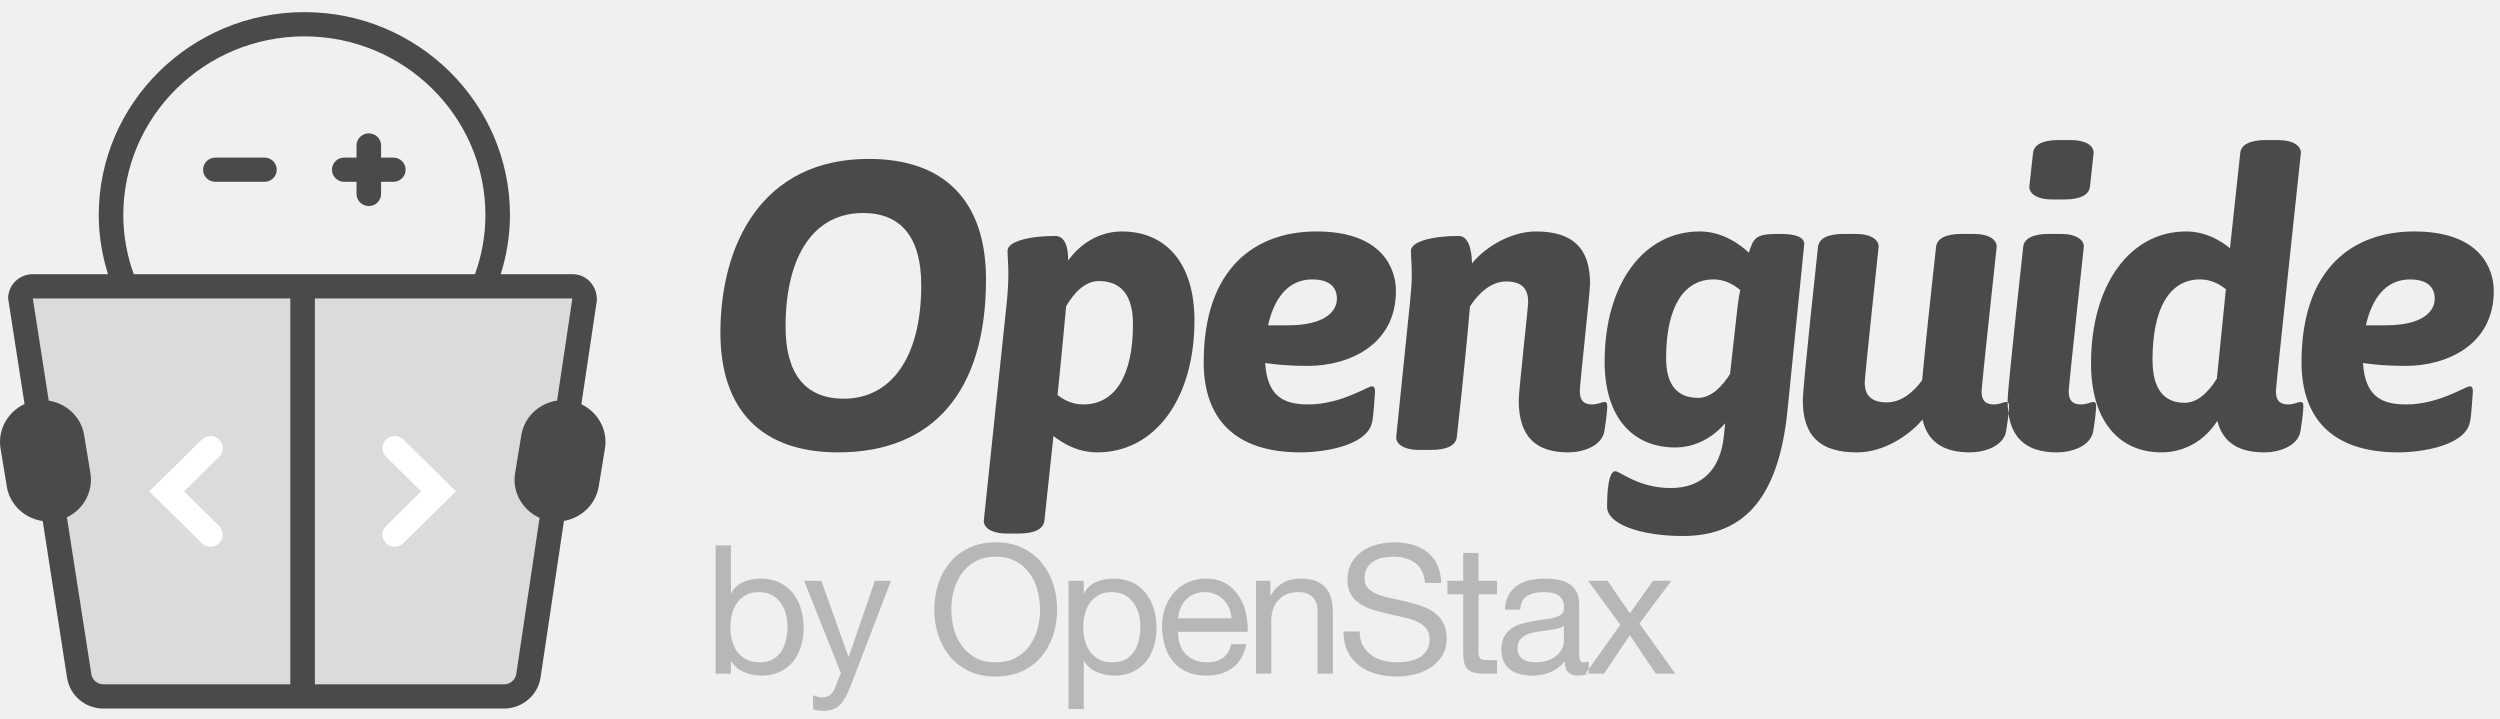
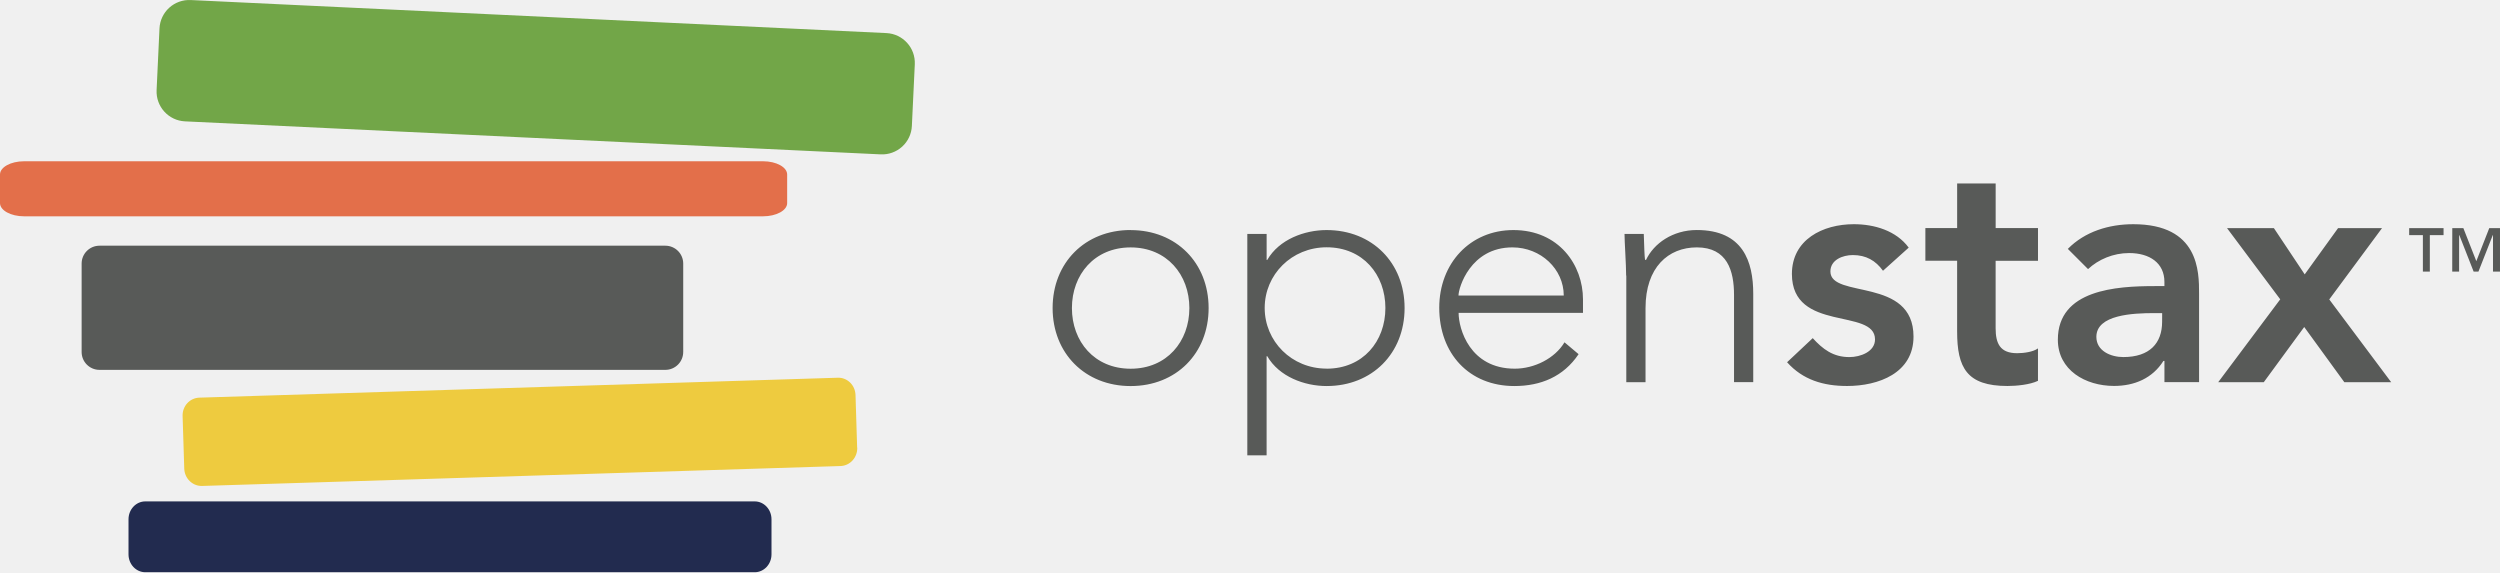
- <svg xmlns="http://www.w3.org/2000/svg" width="167px" height="48px" viewBox="0 0 167 48" version="1.1">
-   <defs />
-   <g id="Stylde-Guide-App" stroke="none" stroke-width="1" fill="none" fill-rule="evenodd">
-     <g id="Textbook-Styleguide---Guest-View---Desktop" transform="translate(-20, -15)">
-       <g id="header">
-         <g id="Group-2" transform="translate(20, 12)">
-           <g id="Logos/logo-Openguide">
-             <path d="M47.804,39.432 L48.824,39.432 L48.824,42.636 L48.848,42.636 C49.016,42.292 49.28,42.042 49.64,41.886 C50,41.73 50.396,41.652 50.828,41.652 C51.308,41.652 51.726,41.74 52.082,41.916 C52.438,42.092 52.734,42.33 52.97,42.63 C53.206,42.93 53.384,43.276 53.504,43.668 C53.624,44.06 53.684,44.476 53.684,44.916 C53.684,45.356 53.626,45.772 53.51,46.164 C53.394,46.556 53.218,46.898 52.982,47.19 C52.746,47.482 52.45,47.712 52.094,47.88 C51.738,48.048 51.324,48.132 50.852,48.132 C50.7,48.132 50.53,48.116 50.342,48.084 C50.154,48.052 49.968,48 49.784,47.928 C49.6,47.856 49.426,47.758 49.262,47.634 C49.098,47.51 48.96,47.356 48.848,47.172 L48.824,47.172 L48.824,48 L47.804,48 L47.804,39.432 Z M52.604,44.844 C52.604,44.556 52.566,44.274 52.49,43.998 C52.414,43.722 52.298,43.476 52.142,43.26 C51.986,43.044 51.786,42.872 51.542,42.744 C51.298,42.616 51.012,42.552 50.684,42.552 C50.34,42.552 50.048,42.62 49.808,42.756 C49.568,42.892 49.372,43.07 49.22,43.29 C49.068,43.51 48.958,43.76 48.89,44.04 C48.822,44.32 48.788,44.604 48.788,44.892 C48.788,45.196 48.824,45.49 48.896,45.774 C48.968,46.058 49.082,46.308 49.238,46.524 C49.394,46.74 49.596,46.914 49.844,47.046 C50.092,47.178 50.392,47.244 50.744,47.244 C51.096,47.244 51.39,47.176 51.626,47.04 C51.862,46.904 52.052,46.724 52.196,46.5 C52.34,46.276 52.444,46.02 52.508,45.732 C52.572,45.444 52.604,45.148 52.604,44.844 Z M56.82,48.828 C56.7,49.132 56.582,49.388 56.466,49.596 C56.35,49.804 56.222,49.974 56.082,50.106 C55.942,50.238 55.786,50.334 55.614,50.394 C55.442,50.454 55.244,50.484 55.02,50.484 C54.9,50.484 54.78,50.476 54.66,50.46 C54.54,50.444 54.424,50.416 54.312,50.376 L54.312,49.44 C54.4,49.48 54.502,49.514 54.618,49.542 C54.734,49.57 54.832,49.584 54.912,49.584 C55.12,49.584 55.294,49.534 55.434,49.434 C55.574,49.334 55.68,49.192 55.752,49.008 L56.172,47.964 L53.712,41.796 L54.864,41.796 L56.676,46.872 L56.7,46.872 L58.44,41.796 L59.52,41.796 L56.82,48.828 Z M63.548,43.716 C63.548,44.148 63.604,44.574 63.716,44.994 C63.828,45.414 64.004,45.792 64.244,46.128 C64.484,46.464 64.792,46.734 65.168,46.938 C65.544,47.142 65.992,47.244 66.512,47.244 C67.032,47.244 67.48,47.142 67.856,46.938 C68.232,46.734 68.54,46.464 68.78,46.128 C69.02,45.792 69.196,45.414 69.308,44.994 C69.42,44.574 69.476,44.148 69.476,43.716 C69.476,43.284 69.42,42.858 69.308,42.438 C69.196,42.018 69.02,41.64 68.78,41.304 C68.54,40.968 68.232,40.698 67.856,40.494 C67.48,40.29 67.032,40.188 66.512,40.188 C65.992,40.188 65.544,40.29 65.168,40.494 C64.792,40.698 64.484,40.968 64.244,41.304 C64.004,41.64 63.828,42.018 63.716,42.438 C63.604,42.858 63.548,43.284 63.548,43.716 Z M62.408,43.716 C62.408,43.132 62.494,42.57 62.666,42.03 C62.838,41.49 63.096,41.012 63.44,40.596 C63.784,40.18 64.212,39.848 64.724,39.6 C65.236,39.352 65.832,39.228 66.512,39.228 C67.192,39.228 67.788,39.352 68.3,39.6 C68.812,39.848 69.24,40.18 69.584,40.596 C69.928,41.012 70.186,41.49 70.358,42.03 C70.53,42.57 70.616,43.132 70.616,43.716 C70.616,44.3 70.53,44.862 70.358,45.402 C70.186,45.942 69.928,46.42 69.584,46.836 C69.24,47.252 68.812,47.582 68.3,47.826 C67.788,48.07 67.192,48.192 66.512,48.192 C65.832,48.192 65.236,48.07 64.724,47.826 C64.212,47.582 63.784,47.252 63.44,46.836 C63.096,46.42 62.838,45.942 62.666,45.402 C62.494,44.862 62.408,44.3 62.408,43.716 Z M71.376,41.796 L72.396,41.796 L72.396,42.636 L72.42,42.636 C72.588,42.292 72.852,42.042 73.212,41.886 C73.572,41.73 73.968,41.652 74.4,41.652 C74.88,41.652 75.298,41.74 75.654,41.916 C76.01,42.092 76.306,42.33 76.542,42.63 C76.778,42.93 76.956,43.276 77.076,43.668 C77.196,44.06 77.256,44.476 77.256,44.916 C77.256,45.356 77.198,45.772 77.082,46.164 C76.966,46.556 76.79,46.898 76.554,47.19 C76.318,47.482 76.022,47.712 75.666,47.88 C75.31,48.048 74.896,48.132 74.424,48.132 C74.272,48.132 74.102,48.116 73.914,48.084 C73.726,48.052 73.54,48 73.356,47.928 C73.172,47.856 72.998,47.758 72.834,47.634 C72.67,47.51 72.532,47.356 72.42,47.172 L72.396,47.172 L72.396,50.364 L71.376,50.364 L71.376,41.796 Z M76.176,44.844 C76.176,44.556 76.138,44.274 76.062,43.998 C75.986,43.722 75.87,43.476 75.714,43.26 C75.558,43.044 75.358,42.872 75.114,42.744 C74.87,42.616 74.584,42.552 74.256,42.552 C73.912,42.552 73.62,42.62 73.38,42.756 C73.14,42.892 72.944,43.07 72.792,43.29 C72.64,43.51 72.53,43.76 72.462,44.04 C72.394,44.32 72.36,44.604 72.36,44.892 C72.36,45.196 72.396,45.49 72.468,45.774 C72.54,46.058 72.654,46.308 72.81,46.524 C72.966,46.74 73.168,46.914 73.416,47.046 C73.664,47.178 73.964,47.244 74.316,47.244 C74.668,47.244 74.962,47.176 75.198,47.04 C75.434,46.904 75.624,46.724 75.768,46.5 C75.912,46.276 76.016,46.02 76.08,45.732 C76.144,45.444 76.176,45.148 76.176,44.844 Z M82.264,44.304 C82.248,44.064 82.194,43.836 82.102,43.62 C82.01,43.404 81.886,43.218 81.73,43.062 C81.574,42.906 81.39,42.782 81.178,42.69 C80.966,42.598 80.732,42.552 80.476,42.552 C80.212,42.552 79.974,42.598 79.762,42.69 C79.55,42.782 79.368,42.908 79.216,43.068 C79.064,43.228 78.944,43.414 78.856,43.626 C78.768,43.838 78.716,44.064 78.7,44.304 L82.264,44.304 Z M83.248,46.032 C83.112,46.728 82.812,47.252 82.348,47.604 C81.884,47.956 81.3,48.132 80.596,48.132 C80.1,48.132 79.67,48.052 79.306,47.892 C78.942,47.732 78.636,47.508 78.388,47.22 C78.14,46.932 77.954,46.588 77.83,46.188 C77.706,45.788 77.636,45.352 77.62,44.88 C77.62,44.408 77.692,43.976 77.836,43.584 C77.98,43.192 78.182,42.852 78.442,42.564 C78.702,42.276 79.01,42.052 79.366,41.892 C79.722,41.732 80.112,41.652 80.536,41.652 C81.088,41.652 81.546,41.766 81.91,41.994 C82.274,42.222 82.566,42.512 82.786,42.864 C83.006,43.216 83.158,43.6 83.242,44.016 C83.326,44.432 83.36,44.828 83.344,45.204 L78.7,45.204 C78.692,45.476 78.724,45.734 78.796,45.978 C78.868,46.222 78.984,46.438 79.144,46.626 C79.304,46.814 79.508,46.964 79.756,47.076 C80.004,47.188 80.296,47.244 80.632,47.244 C81.064,47.244 81.418,47.144 81.694,46.944 C81.97,46.744 82.152,46.44 82.24,46.032 L83.248,46.032 Z M83.9,41.796 L83.9,48 L84.92,48 L84.92,44.496 C84.92,44.216 84.958,43.958 85.034,43.722 C85.11,43.486 85.224,43.28 85.376,43.104 C85.528,42.928 85.718,42.792 85.946,42.696 C86.174,42.6 86.444,42.552 86.756,42.552 C87.148,42.552 87.456,42.664 87.68,42.888 C87.904,43.112 88.016,43.416 88.016,43.8 L88.016,48 L89.036,48 L89.036,43.92 C89.036,43.584 89.002,43.278 88.934,43.002 C88.866,42.726 88.748,42.488 88.58,42.288 C88.412,42.088 88.192,41.932 87.92,41.82 C87.648,41.708 87.308,41.652 86.9,41.652 C85.98,41.652 85.308,42.028 84.884,42.78 L84.86,42.78 L84.86,41.796 L83.9,41.796 Z M95.196,41.94 L96.276,41.94 C96.26,41.468 96.17,41.062 96.006,40.722 C95.842,40.382 95.618,40.1 95.334,39.876 C95.05,39.652 94.72,39.488 94.344,39.384 C93.968,39.28 93.56,39.228 93.12,39.228 C92.728,39.228 92.346,39.278 91.974,39.378 C91.602,39.478 91.27,39.63 90.978,39.834 C90.686,40.038 90.452,40.298 90.276,40.614 C90.1,40.93 90.012,41.304 90.012,41.736 C90.012,42.128 90.09,42.454 90.246,42.714 C90.402,42.974 90.61,43.186 90.87,43.35 C91.13,43.514 91.424,43.646 91.752,43.746 C92.08,43.846 92.414,43.934 92.754,44.01 C93.094,44.086 93.428,44.16 93.756,44.232 C94.084,44.304 94.378,44.398 94.638,44.514 C94.898,44.63 95.106,44.78 95.262,44.964 C95.418,45.148 95.496,45.388 95.496,45.684 C95.496,45.996 95.432,46.252 95.304,46.452 C95.176,46.652 95.008,46.81 94.8,46.926 C94.592,47.042 94.358,47.124 94.098,47.172 C93.838,47.22 93.58,47.244 93.324,47.244 C93.004,47.244 92.692,47.204 92.388,47.124 C92.084,47.044 91.818,46.92 91.59,46.752 C91.362,46.584 91.178,46.37 91.038,46.11 C90.898,45.85 90.828,45.54 90.828,45.18 L89.748,45.18 C89.748,45.7 89.842,46.15 90.03,46.53 C90.218,46.91 90.474,47.222 90.798,47.466 C91.122,47.71 91.498,47.892 91.926,48.012 C92.354,48.132 92.808,48.192 93.288,48.192 C93.68,48.192 94.074,48.146 94.47,48.054 C94.866,47.962 95.224,47.814 95.544,47.61 C95.864,47.406 96.126,47.142 96.33,46.818 C96.534,46.494 96.636,46.104 96.636,45.648 C96.636,45.224 96.558,44.872 96.402,44.592 C96.246,44.312 96.038,44.08 95.778,43.896 C95.518,43.712 95.224,43.566 94.896,43.458 C94.568,43.35 94.234,43.256 93.894,43.176 C93.554,43.096 93.22,43.022 92.892,42.954 C92.564,42.886 92.27,42.8 92.01,42.696 C91.75,42.592 91.542,42.458 91.386,42.294 C91.23,42.13 91.152,41.916 91.152,41.652 C91.152,41.372 91.206,41.138 91.314,40.95 C91.422,40.762 91.566,40.612 91.746,40.5 C91.926,40.388 92.132,40.308 92.364,40.26 C92.596,40.212 92.832,40.188 93.072,40.188 C93.664,40.188 94.15,40.326 94.53,40.602 C94.91,40.878 95.132,41.324 95.196,41.94 Z M98.764,41.796 L98.764,39.936 L97.744,39.936 L97.744,41.796 L96.688,41.796 L96.688,42.696 L97.744,42.696 L97.744,46.644 C97.744,46.932 97.772,47.164 97.828,47.34 C97.884,47.516 97.97,47.652 98.086,47.748 C98.202,47.844 98.354,47.91 98.542,47.946 C98.73,47.982 98.956,48 99.22,48 L100,48 L100,47.1 L99.532,47.1 C99.372,47.1 99.242,47.094 99.142,47.082 C99.042,47.07 98.964,47.044 98.908,47.004 C98.852,46.964 98.814,46.908 98.794,46.836 C98.774,46.764 98.764,46.668 98.764,46.548 L98.764,42.696 L100,42.696 L100,41.796 L98.764,41.796 Z M106.124,47.976 C105.948,48.08 105.704,48.132 105.392,48.132 C105.128,48.132 104.918,48.058 104.762,47.91 C104.606,47.762 104.528,47.52 104.528,47.184 C104.248,47.52 103.922,47.762 103.55,47.91 C103.178,48.058 102.776,48.132 102.344,48.132 C102.064,48.132 101.798,48.1 101.546,48.036 C101.294,47.972 101.076,47.872 100.892,47.736 C100.708,47.6 100.562,47.422 100.454,47.202 C100.346,46.982 100.292,46.716 100.292,46.404 C100.292,46.052 100.352,45.764 100.472,45.54 C100.592,45.316 100.75,45.134 100.946,44.994 C101.142,44.854 101.366,44.748 101.618,44.676 C101.87,44.604 102.128,44.544 102.392,44.496 C102.672,44.44 102.938,44.398 103.19,44.37 C103.442,44.342 103.664,44.302 103.856,44.25 C104.048,44.198 104.2,44.122 104.312,44.022 C104.424,43.922 104.48,43.776 104.48,43.584 C104.48,43.36 104.438,43.18 104.354,43.044 C104.27,42.908 104.162,42.804 104.03,42.732 C103.898,42.66 103.75,42.612 103.586,42.588 C103.422,42.564 103.26,42.552 103.1,42.552 C102.668,42.552 102.308,42.634 102.02,42.798 C101.732,42.962 101.576,43.272 101.552,43.728 L100.532,43.728 C100.548,43.344 100.628,43.02 100.772,42.756 C100.916,42.492 101.108,42.278 101.348,42.114 C101.588,41.95 101.862,41.832 102.17,41.76 C102.478,41.688 102.808,41.652 103.16,41.652 C103.44,41.652 103.718,41.672 103.994,41.712 C104.27,41.752 104.52,41.834 104.744,41.958 C104.968,42.082 105.148,42.256 105.284,42.48 C105.42,42.704 105.488,42.996 105.488,43.356 L105.488,46.548 C105.488,46.788 105.502,46.964 105.53,47.076 C105.558,47.188 105.652,47.244 105.812,47.244 C105.9,47.244 106.004,47.224 106.124,47.184 L106.124,47.976 Z M104.468,44.796 C104.34,44.892 104.172,44.962 103.964,45.006 C103.756,45.05 103.538,45.086 103.31,45.114 C103.082,45.142 102.852,45.174 102.62,45.21 C102.388,45.246 102.18,45.304 101.996,45.384 C101.812,45.464 101.662,45.578 101.546,45.726 C101.43,45.874 101.372,46.076 101.372,46.332 C101.372,46.5 101.406,46.642 101.474,46.758 C101.542,46.874 101.63,46.968 101.738,47.04 C101.846,47.112 101.972,47.164 102.116,47.196 C102.26,47.228 102.412,47.244 102.572,47.244 C102.908,47.244 103.196,47.198 103.436,47.106 C103.676,47.014 103.872,46.898 104.024,46.758 C104.176,46.618 104.288,46.466 104.36,46.302 C104.432,46.138 104.468,45.984 104.468,45.84 L104.468,44.796 Z M108.24,44.736 L106.08,41.796 L107.388,41.796 L108.876,43.968 L110.424,41.796 L111.648,41.796 L109.512,44.652 L111.912,48 L110.604,48 L108.876,45.432 L107.148,48 L105.912,48 L108.24,44.736 Z" id="by-OpenStax" fill="#B7B7B7" />
-             <g id="Page-1" stroke-width="1" transform="translate(0, 3)">
-               <path d="M33.676,46.521 L6.91,46.521 C6.101,46.521 5.413,45.938 5.29,45.148 L1.364,19.935 C1.364,19.489 1.731,19.126 2.184,19.126 L38.241,19.126 C38.695,19.126 39.061,19.489 39.061,19.935 L35.298,45.138 C35.18,45.933 34.489,46.521 33.676,46.521" id="Fill-5" fill="#DBDBDB" />
-               <g id="Group-9" transform="translate(0, 0.369618)">
-                 <path d="M17.666,11.776 L14.386,11.776 C13.933,11.776 13.566,11.413 13.566,10.966 C13.566,10.519 13.933,10.156 14.386,10.156 L17.666,10.156 C18.12,10.156 18.486,10.519 18.486,10.966 C18.486,11.413 18.12,11.776 17.666,11.776" id="Fill-1" fill="#4A4A4A" />
-                 <path d="M26.276,10.156 L25.456,10.156 L25.456,9.347 C25.456,8.9 25.09,8.537 24.636,8.537 C24.183,8.537 23.816,8.9 23.816,9.347 L23.816,10.156 L22.996,10.156 C22.543,10.156 22.176,10.519 22.176,10.966 C22.176,11.413 22.543,11.776 22.996,11.776 L23.816,11.776 L23.816,12.585 C23.816,13.032 24.183,13.395 24.636,13.395 C25.09,13.395 25.456,13.032 25.456,12.585 L25.456,11.776 L26.276,11.776 C26.73,11.776 27.096,11.413 27.096,10.966 C27.096,10.519 26.73,10.156 26.276,10.156" id="Fill-3" fill="#4A4A4A" />
-                 <path d="M25.785,35.917 C25.945,36.075 26.155,36.154 26.364,36.154 C26.574,36.154 26.784,36.075 26.944,35.917 L30.451,32.454 L26.944,28.991 C26.624,28.675 26.105,28.675 25.785,28.991 C25.464,29.307 25.464,29.82 25.785,30.136 L28.132,32.454 L25.785,34.772 C25.464,35.089 25.464,35.601 25.785,35.917" id="Fill-10" fill="#FFFFFF" />
-                 <path d="M14.061,36.154 C14.271,36.154 14.481,36.075 14.641,35.917 C14.962,35.6 14.962,35.088 14.641,34.772 L12.293,32.454 L14.641,30.136 C14.962,29.82 14.962,29.307 14.641,28.991 C14.32,28.675 13.802,28.675 13.482,28.991 L9.974,32.454 L13.482,35.917 C13.641,36.075 13.851,36.154 14.061,36.154" id="Fill-12" fill="#FFFFFF" />
-                 <path d="M37.213,26.39 C36.028,26.564 35.029,27.466 34.826,28.692 L34.407,31.237 C34.199,32.507 34.908,33.714 36.044,34.222 L34.487,44.65 C34.429,45.045 34.079,45.342 33.676,45.342 L21.033,45.342 L21.033,19.566 L38.233,19.566 L37.213,26.39 Z M19.393,45.342 L6.91,45.342 C6.503,45.342 6.163,45.053 6.1,44.655 L4.469,34.188 C5.565,33.663 6.244,32.481 6.039,31.237 L5.621,28.692 C5.42,27.473 4.432,26.576 3.256,26.394 L2.193,19.566 L19.393,19.566 L19.393,45.342 Z M8.236,14.002 C8.236,7.416 13.662,2.06 20.331,2.06 C27,2.06 32.426,7.416 32.426,14.002 C32.426,15.387 32.173,16.71 31.73,17.946 L8.933,17.946 C8.491,16.71 8.236,15.387 8.236,14.002 L8.236,14.002 Z M39.873,19.684 C39.882,18.673 39.145,17.946 38.242,17.946 L33.448,17.946 C33.839,16.696 34.066,15.377 34.066,14.002 C34.066,6.524 27.905,0.44 20.331,0.44 C12.758,0.44 6.596,6.524 6.596,14.002 C6.596,15.377 6.823,16.696 7.215,17.946 L2.183,17.946 C1.279,17.946 0.543,18.673 0.543,19.566 L1.639,26.62 C0.523,27.137 -0.17,28.331 0.036,29.589 L0.455,32.133 C0.658,33.364 1.662,34.268 2.854,34.437 L4.479,44.901 C4.666,46.095 5.688,46.961 6.91,46.961 L33.676,46.961 C34.886,46.961 35.933,46.07 36.109,44.887 L37.672,34.426 C38.829,34.229 39.794,33.337 39.992,32.133 L40.411,29.589 C40.616,28.342 39.934,27.157 38.835,26.634 L39.873,19.684 Z" id="Fill-7" fill="#4A4A4A" />
-               </g>
-             </g>
-             <g id="Group-2" stroke-width="1" transform="translate(48, 12)" fill="#4A4A4A">
-               <path d="M10.034,1.615 C15.127,1.615 17.865,4.462 17.865,9.665 C17.865,17.085 14.388,21.219 7.981,21.219 C2.888,21.219 0.123,18.399 0.123,13.224 C0.123,7.419 2.833,1.615 10.034,1.615 Z M9.651,5.229 C6.475,5.229 4.476,7.912 4.476,12.841 C4.476,15.962 5.79,17.632 8.364,17.632 C11.485,17.632 13.539,14.949 13.539,10.048 C13.539,6.899 12.225,5.229 9.651,5.229 Z M26.943,6.461 C29.846,6.461 31.79,8.542 31.79,12.403 C31.79,17.66 29.134,21.219 25.301,21.219 C24.014,21.219 23.028,20.644 22.371,20.124 L21.768,25.764 C21.714,26.339 21.111,26.64 20.044,26.64 L19.277,26.64 C18.182,26.64 17.716,26.23 17.716,25.792 L19.249,11.225 C19.332,10.431 19.359,9.747 19.359,9.281 C19.359,8.624 19.304,8.159 19.304,7.748 C19.304,7.146 20.701,6.762 22.48,6.762 C23.192,6.762 23.357,7.611 23.357,8.405 C24.123,7.31 25.41,6.461 26.943,6.461 Z M24.37,18.016 C26.45,18.016 27.683,16.154 27.683,12.649 C27.683,10.76 26.916,9.774 25.41,9.774 C24.479,9.774 23.767,10.541 23.22,11.444 C23.083,13.032 22.864,15.168 22.645,17.386 C23.083,17.742 23.658,18.016 24.37,18.016 Z M45.249,10.431 C45.249,14.073 42.073,15.442 39.362,15.442 C38.157,15.442 37.281,15.36 36.515,15.25 C36.651,17.495 37.774,18.016 39.389,18.016 C41.58,18.016 43.332,16.811 43.633,16.811 C43.743,16.811 43.852,16.811 43.852,17.194 C43.825,17.304 43.77,18.864 43.633,19.302 C43.195,20.808 40.375,21.219 38.869,21.219 C34.406,21.219 32.407,18.892 32.407,15.195 C32.407,8.871 35.885,6.461 39.937,6.461 C44.4,6.461 45.249,9.007 45.249,10.431 Z M36.706,12.731 L38.02,12.731 C40.594,12.731 41.306,11.745 41.306,10.951 C41.306,10.048 40.622,9.665 39.663,9.665 C37.966,9.665 37.089,11.034 36.706,12.731 Z M59.146,17.851 C59.31,17.851 59.365,17.906 59.365,18.152 C59.365,18.207 59.338,18.837 59.173,19.795 C59.009,20.808 57.722,21.219 56.764,21.219 C54.628,21.219 53.451,20.206 53.451,17.742 C53.451,17.085 54.081,11.554 54.081,11.17 C54.081,10.294 53.67,9.801 52.602,9.801 C51.534,9.801 50.686,10.705 50.193,11.472 C49.892,15.086 49.317,20.179 49.317,20.179 C49.262,20.754 48.659,21.055 47.592,21.055 L46.825,21.055 C45.73,21.055 45.264,20.644 45.264,20.206 C46.305,10.048 46.305,10.294 46.305,9.281 C46.305,8.624 46.25,8.159 46.25,7.748 C46.25,7.146 47.646,6.762 49.426,6.762 C50.111,6.762 50.302,7.666 50.33,8.597 C51.206,7.502 52.931,6.461 54.601,6.461 C57.038,6.461 58.215,7.556 58.215,9.938 C58.215,10.541 57.531,16.647 57.531,17.112 C57.531,17.742 57.777,18.016 58.352,18.016 C58.735,18.016 59.037,17.851 59.146,17.851 Z M70.935,6.625 C72.03,6.625 72.523,6.872 72.523,7.31 L71.401,18.454 C70.826,24.012 68.69,26.805 64.419,26.805 C61.598,26.805 59.353,26.011 59.353,24.861 C59.353,22.999 59.627,22.479 59.901,22.479 C60.229,22.479 61.461,23.601 63.597,23.601 C65.705,23.601 66.938,22.342 67.157,20.096 L67.239,19.275 C66.445,20.206 65.267,20.89 63.898,20.89 C61.078,20.89 59.189,18.892 59.189,15.168 C59.189,9.966 61.79,6.461 65.541,6.461 C67.074,6.461 68.252,7.337 68.827,7.885 C69.128,6.927 69.237,6.653 70.606,6.625 L70.935,6.625 Z M67.923,12.786 C68.033,11.882 68.087,11.088 68.252,10.376 C67.786,9.993 67.211,9.665 66.472,9.665 C64.473,9.665 63.296,11.499 63.296,14.922 C63.296,16.674 64.008,17.577 65.432,17.577 C66.308,17.577 67.02,16.838 67.567,15.989 L67.923,12.786 Z M85.982,17.851 C86.147,17.851 86.201,17.906 86.201,18.152 C86.201,18.207 86.174,18.837 86.01,19.795 C85.845,20.808 84.558,21.219 83.6,21.219 C81.875,21.219 80.78,20.562 80.424,19.029 C79.466,20.151 77.796,21.219 76.043,21.219 C73.579,21.219 72.429,20.124 72.429,17.742 C72.429,16.783 73.442,7.502 73.442,7.502 C73.497,6.927 74.099,6.625 75.167,6.625 L75.934,6.625 C77.029,6.625 77.494,7.036 77.494,7.474 C77.494,7.474 76.563,16.181 76.563,16.537 C76.563,17.386 76.974,17.879 78.042,17.879 C79.082,17.879 79.904,17.085 80.397,16.4 C80.67,13.416 81.328,7.502 81.328,7.502 C81.382,6.927 81.985,6.625 83.053,6.625 L83.819,6.625 C84.914,6.625 85.38,7.036 85.38,7.474 C85.38,7.474 84.367,16.838 84.367,17.112 C84.367,17.742 84.613,18.016 85.188,18.016 C85.572,18.016 85.873,17.851 85.982,17.851 Z M90.296,0.355 C91.392,0.355 91.857,0.766 91.857,1.204 L91.611,3.449 C91.556,4.024 90.954,4.325 89.886,4.325 L89.119,4.325 C88.024,4.325 87.558,3.915 87.558,3.477 L87.805,1.231 C87.86,0.656 88.462,0.355 89.53,0.355 L90.296,0.355 Z M89.639,6.625 C90.734,6.625 91.2,7.036 91.2,7.474 C91.2,7.474 90.187,16.838 90.187,17.112 C90.187,17.742 90.433,18.016 91.008,18.016 C91.392,18.016 91.693,17.851 91.802,17.851 C91.967,17.851 92.021,17.906 92.021,18.152 C92.021,18.207 91.994,18.837 91.83,19.795 C91.665,20.808 90.379,21.219 89.42,21.219 C87.285,21.219 86.107,20.206 86.107,17.742 C86.107,16.975 87.148,7.502 87.148,7.502 C87.202,6.927 87.805,6.625 88.873,6.625 L89.639,6.625 Z M105.645,17.851 C105.809,17.851 105.864,17.906 105.864,18.152 C105.864,18.207 105.836,18.837 105.672,19.795 C105.508,20.808 104.221,21.219 103.263,21.219 C101.565,21.219 100.497,20.589 100.114,19.111 C99.347,20.343 98.006,21.219 96.39,21.219 C93.57,21.219 91.681,19.138 91.681,15.278 C91.681,10.02 94.282,6.461 98.033,6.461 C99.32,6.461 100.333,7.063 100.963,7.584 L101.647,1.231 C101.702,0.656 102.304,0.355 103.372,0.355 L104.139,0.355 C105.234,0.355 105.7,0.766 105.7,1.204 C105.7,1.204 104.029,16.838 104.029,17.112 C104.029,17.742 104.276,18.016 104.851,18.016 C105.234,18.016 105.535,17.851 105.645,17.851 Z M100.087,16.291 L100.689,10.322 C100.251,9.966 99.676,9.665 98.964,9.665 C96.965,9.665 95.788,11.526 95.788,15.031 C95.788,16.92 96.5,17.906 97.924,17.906 C98.827,17.906 99.539,17.167 100.087,16.291 Z M118.584,10.431 C118.584,14.073 115.408,15.442 112.697,15.442 C111.492,15.442 110.616,15.36 109.849,15.25 C109.986,17.495 111.109,18.016 112.724,18.016 C114.915,18.016 116.667,16.811 116.968,16.811 C117.078,16.811 117.187,16.811 117.187,17.194 C117.16,17.304 117.105,18.864 116.968,19.302 C116.53,20.808 113.71,21.219 112.204,21.219 C107.741,21.219 105.742,18.892 105.742,15.195 C105.742,8.871 109.22,6.461 113.272,6.461 C117.735,6.461 118.584,9.007 118.584,10.431 Z M110.041,12.731 L111.355,12.731 C113.929,12.731 114.641,11.745 114.641,10.951 C114.641,10.048 113.956,9.665 112.998,9.665 C111.301,9.665 110.424,11.034 110.041,12.731 Z" id="Openguide" />
-             </g>
-           </g>
-         </g>
-       </g>
-     </g>
-   </g>
+ <svg xmlns="http://www.w3.org/2000/svg" viewBox="0 0 353.76 80.973" height="80.973" width="353.76">
+   <path d="M159.99 52.176c5.13 0 8.31-3.86 8.31-8.583 0-4.722-3.18-8.583-8.31-8.583-5.13 0-8.31 3.86-8.31 8.583 0 4.724 3.18 8.583 8.31 8.583zm0-19.616c6.45 0 11.034 4.632 11.034 11.033 0 6.404-4.585 11.036-11.035 11.036s-11.04-4.64-11.04-11.04c0-6.4 4.58-11.04 11.03-11.04m27.75 19.62c5.13 0 8.31-3.86 8.31-8.59 0-4.72-3.18-8.586-8.31-8.586-4.95 0-8.77 3.86-8.77 8.583 0 4.726 3.81 8.585 8.76 8.585zM176.51 33.1h2.723v3.678h.09c1.68-2.907 5.27-4.223 8.4-4.223 6.446 0 11.032 4.632 11.032 11.033 0 6.406-4.588 11.038-11.035 11.038-3.135 0-6.72-1.32-8.4-4.226h-.09v14.033h-2.73v-31.33m44.777 8.717c0-3.725-3.224-6.813-7.264-6.813-5.95 0-7.63 5.72-7.63 6.81zm2.09 8.31c-2.135 3.178-5.36 4.496-9.08 4.496-6.4 0-10.628-4.588-10.628-11.083 0-6.267 4.36-10.988 10.49-10.988 6.45 0 9.85 4.95 9.85 9.81v1.904h-17.6c0 2.27 1.59 7.9 7.944 7.9 2.77 0 5.676-1.45 7.04-3.73l1.998 1.68M230.105 39c0-1.545-.23-4.813-.23-5.9h2.726c.05 1.54.1 3.267.18 3.676h.14c1.09-2.32 3.77-4.226 7.18-4.226 6.54 0 7.99 4.45 7.99 9.037v12.49h-2.72V41.73c0-3.407-.95-6.724-5.26-6.724-4.04 0-7.262 2.817-7.262 8.583v10.49h-2.722V39m36.328-.68c-1.043-1.454-2.404-2.227-4.27-2.227-1.45 0-3.176.684-3.176 2.32 0 3.903 11.76.726 11.76 9.216 0 5.17-4.95 6.99-9.4 6.99-3.36 0-6.265-.87-8.49-3.36l3.63-3.41c1.41 1.54 2.864 2.68 5.18 2.68 1.59 0 3.633-.774 3.633-2.5 0-4.496-11.76-.95-11.76-9.264 0-4.86 4.36-7.04 8.76-7.04 2.91 0 5.998.91 7.768 3.316l-3.636 3.27m5.994-1.41v-4.63h4.496v-6.31h5.45v6.31h5.99v4.632h-5.995v9.533c0 2.18.636 3.543 3.043 3.543.95 0 2.27-.18 2.95-.68v4.59c-1.137.548-3.04.73-4.317.73-5.763 0-7.124-2.59-7.124-7.72v-10h-4.497m33.51 7.407h-1.136c-3 0-8.174.226-8.174 3.36 0 1.997 2.042 2.86 3.814 2.86 3.72 0 5.49-1.954 5.49-4.996zm.32 6.765h-.14c-1.543 2.45-4.084 3.54-6.99 3.54-4.04 0-7.95-2.23-7.95-6.54 0-7.085 8.266-7.587 13.716-7.587h1.364v-.59c0-2.68-2.09-4.085-4.992-4.085-2.27 0-4.36.91-5.815 2.27l-2.86-2.86c2.406-2.45 5.81-3.493 9.26-3.493 9.31 0 9.31 6.723 9.31 9.81v12.54h-4.9v-2.99m16.394-8.718l-7.536-10.086h6.63l4.36 6.542 4.72-6.542h6.22L329.6 42.37l8.763 11.713h-6.63l-5.678-7.81-5.722 7.81h-6.448l8.766-11.714" fill="#585a58" />
+   <path d="M129.033 17.833a4.214 4.214 0 0 1-4.414 4.01l-98.45-4.67a4.224 4.224 0 0 1-4.01-4.416l.41-8.737A4.215 4.215 0 0 1 26.99.006l98.445 4.676a4.222 4.222 0 0 1 4.013 4.414l-.415 8.737" fill="#72a648" />
+   <path d="M96.677 49.807a2.528 2.528 0 0 1-2.53 2.53H14.08c-1.4 0-2.53-1.13-2.53-2.53v-12.51a2.53 2.53 0 0 1 2.53-2.53h80.068a2.53 2.53 0 0 1 2.53 2.53v12.51" fill="#585a58" />
+   <path d="M121.304 63.337c.042 1.398-1.015 2.565-2.37 2.61L28.6 68.763c-1.353.04-2.485-1.06-2.528-2.455l-.233-7.434c-.05-1.395 1.01-2.565 2.37-2.605l90.33-2.82c1.35-.05 2.48 1.05 2.52 2.45l.23 7.43" fill="#eecb3f" />
+   <path d="M109.17 78.445c0 1.396-1.065 2.528-2.38 2.528H20.565c-1.316 0-2.38-1.132-2.38-2.528V73.48c0-1.395 1.064-2.53 2.38-2.53h86.225c1.315 0 2.38 1.135 2.38 2.53v4.965" fill="#222b4f" />
+   <path d="M111.387 28.742c0 1.03-1.528 1.867-3.41 1.867H3.41c-1.882 0-3.41-.84-3.41-1.87v-4.05c0-1.03 1.527-1.87 3.41-1.87h104.566c1.883 0 3.41.84 3.41 1.87v4.05" fill="#e36f4a" />
+   <path d="M347.008 32.285h1.568l1.833 4.67 1.83-4.67h1.52v6.147h-.99V33.27h-.03l-2.03 5.162h-.68l-2.025-5.162h-.03v5.162H347zm-4.16.985h-1.94v-.985h4.864v.985h-1.94v5.162h-.985V33.27" fill="#585a58" />
</svg>
